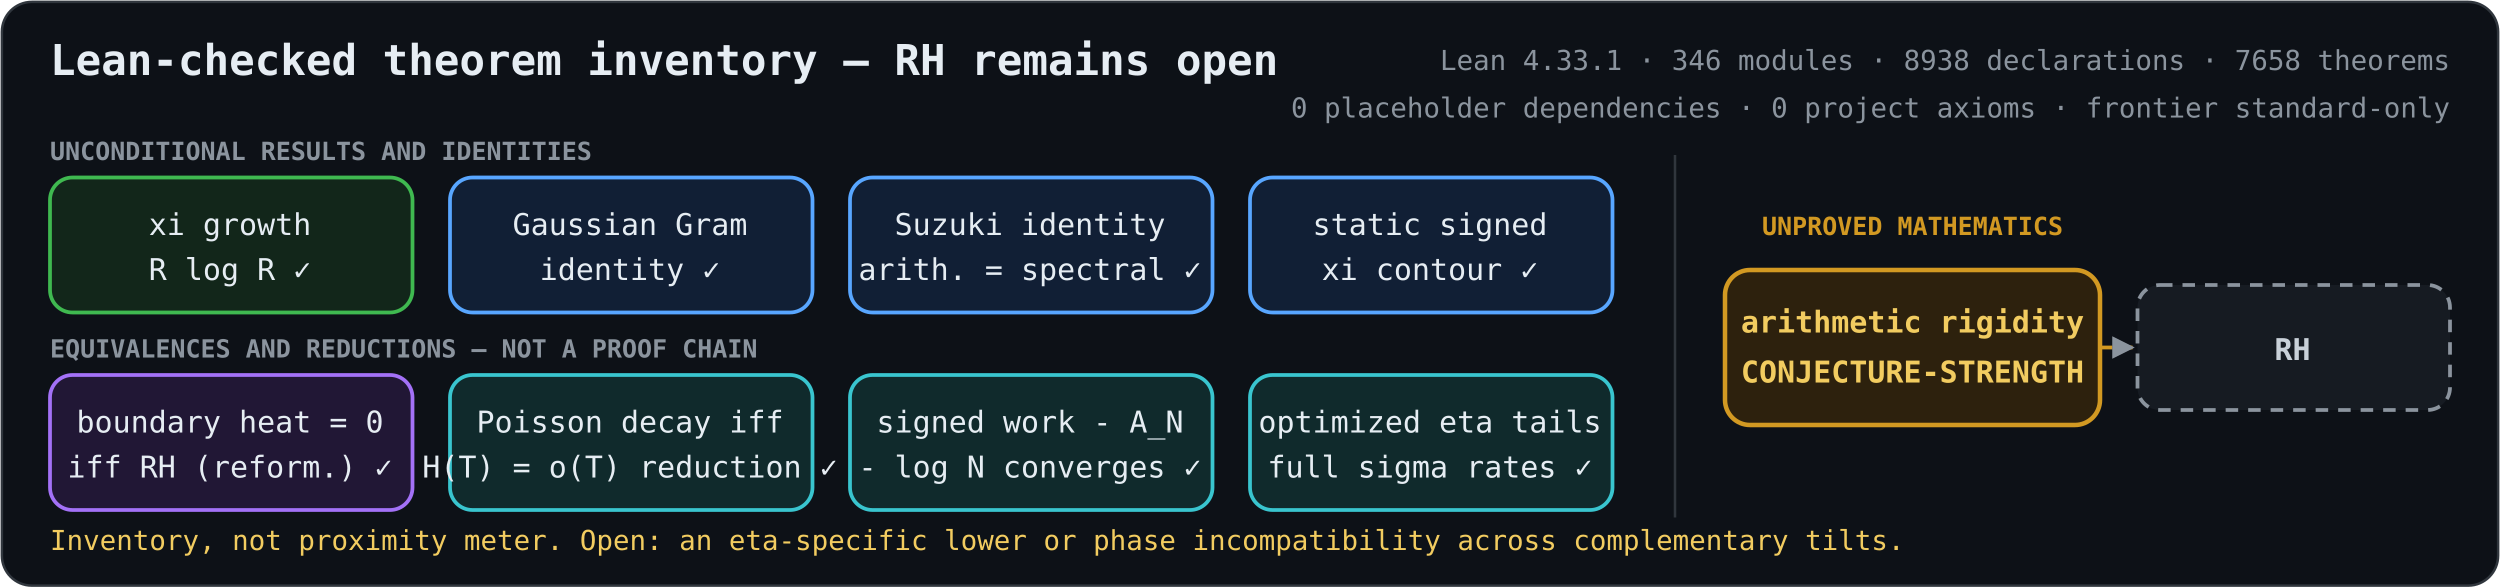
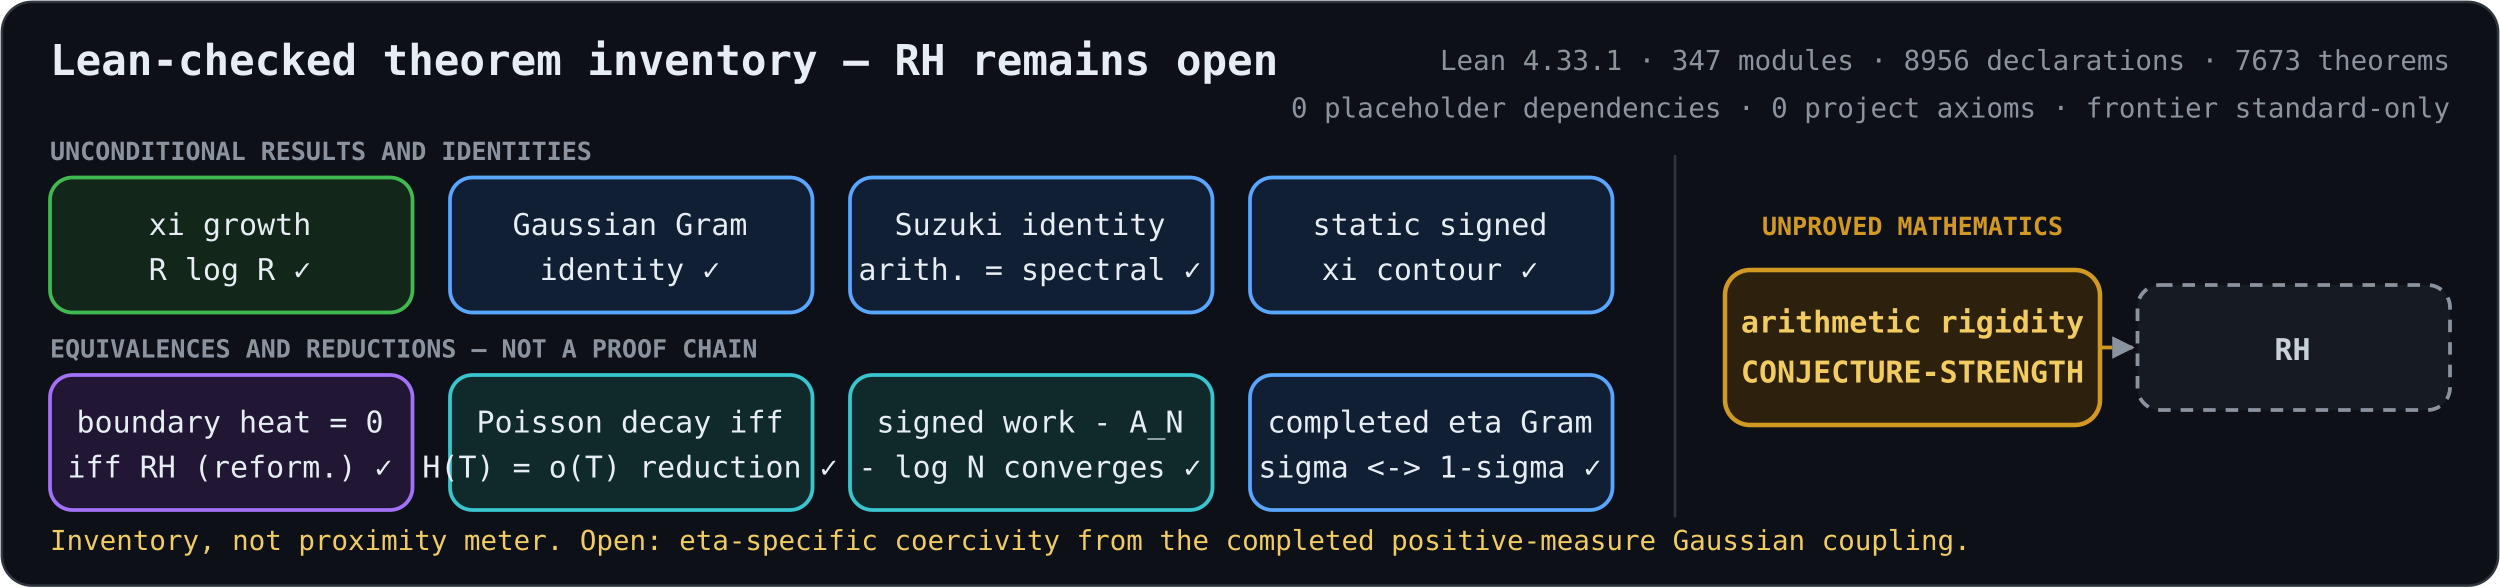
<svg xmlns="http://www.w3.org/2000/svg" role="img" aria-labelledby="title description" viewBox="0 0 1000 235">
  <defs>
    <marker id="arrow" viewBox="0 0 10 10" refX="9" refY="5" markerWidth="6" markerHeight="6" orient="auto-start-reverse">
      <path d="M 0 0 L 10 5 L 0 10 z" fill="#8b949e" />
    </marker>
    <style>
      .bg { fill: #0d1117; stroke: #30363d; }
      text { fill: #e6edf3; font-family: ui-monospace, SFMono-Regular, Menlo, Consolas, monospace; font-size: 12px; text-anchor: middle; }
      .heading { font-size: 17px; font-weight: 700; text-anchor: start; }
      .metrics { fill: #8b949e; font-size: 11px; text-anchor: end; }
      .proved rect { fill: #12261a; stroke: #3fb950; stroke-width: 1.5; }
      .proved.equivalence rect { fill: #211735; stroke: #a371f7; }
      .proved.bridge rect { fill: #111f35; stroke: #58a6ff; }
      .proved.reduction rect { fill: #102a2c; stroke: #39c5cf; }
      .open rect { fill: #2d210d; stroke: #d29922; stroke-width: 1.8; }
      .goal rect { fill: #161b22; stroke: #8b949e; stroke-width: 1.5; stroke-dasharray: 5 4; }
      .open text { fill: #f2cc60; font-weight: 700; }
      .goal text { fill: #c9d1d9; font-weight: 700; }
      .open-edge { fill: none; stroke: #d29922; stroke-width: 1.5; stroke-dasharray: 5 4; marker-end: url(#arrow); }
      .section { fill: #8b949e; font-size: 10px; font-weight: 700; text-anchor: start; }
      .gap-label { fill: #d29922; font-size: 10px; font-weight: 700; }
      .frontier { fill: #f2cc60; font-size: 11px; text-anchor: start; }
    </style>
  </defs>
  <rect class="bg" x="0.75" y="0.75" width="998.5" height="233.5" rx="12" />
  <text class="heading" x="20" y="30">Lean-checked theorem inventory — RH remains open</text>
-   <text class="metrics" x="980" y="28">Lean 4.33.1 · 346 modules · 8938 declarations · 7658 theorems</text>
+   <text class="metrics" x="980" y="28">Lean 4.33.1 · 347 modules · 8956 declarations · 7673 theorems</text>
  <text class="metrics" x="980" y="47">0 placeholder dependencies · 0 project axioms · frontier standard-only</text>
  <text class="section" x="20" y="64">UNCONDITIONAL RESULTS AND IDENTITIES</text>
  <text class="section" x="20" y="143">EQUIVALENCES AND REDUCTIONS — NOT A PROOF CHAIN</text>
  <line x1="670" y1="62" x2="670" y2="207" stroke="#30363d" />
  <text class="gap-label" x="765" y="94">UNPROVED MATHEMATICS</text>
  <path class="open-edge" d="M840 139 H853" />
  <g class="proved unconditional">
    <rect x="20" y="71" width="145" height="54" rx="9" />
    <text x="92" y="94">xi growth</text>
    <text x="92" y="112">R log R  ✓</text>
  </g>
  <g class="proved bridge">
    <rect x="180" y="71" width="145" height="54" rx="9" />
    <text x="252" y="94">Gaussian Gram</text>
    <text x="252" y="112">identity  ✓</text>
  </g>
  <g class="proved bridge">
    <rect x="340" y="71" width="145" height="54" rx="9" />
    <text x="412" y="94">Suzuki identity</text>
    <text x="412" y="112">arith. = spectral  ✓</text>
  </g>
  <g class="proved bridge">
    <rect x="500" y="71" width="145" height="54" rx="9" />
    <text x="572" y="94">static signed</text>
    <text x="572" y="112">xi contour  ✓</text>
  </g>
  <g class="proved equivalence">
    <rect x="20" y="150" width="145" height="54" rx="9" />
    <text x="92" y="173">boundary heat = 0</text>
    <text x="92" y="191">iff RH (reform.)  ✓</text>
  </g>
  <g class="proved reduction">
    <rect x="180" y="150" width="145" height="54" rx="9" />
    <text x="252" y="173">Poisson decay iff</text>
    <text x="252" y="191">H(T) = o(T) reduction  ✓</text>
  </g>
  <g class="proved reduction">
    <rect x="340" y="150" width="145" height="54" rx="9" />
    <text x="412" y="173">signed work - A_N</text>
    <text x="412" y="191">- log N converges  ✓</text>
  </g>
-   <g class="proved reduction">
+   <g class="proved bridge">
    <rect x="500" y="150" width="145" height="54" rx="9" />
-     <text x="572" y="173">optimized eta tails</text>
-     <text x="572" y="191">full sigma rates  ✓</text>
+     <text x="572" y="173">completed eta Gram</text>
+     <text x="572" y="191">sigma &lt;-&gt; 1-sigma  ✓</text>
  </g>
  <g class="open">
    <rect x="690" y="108" width="150" height="62" rx="10" />
    <text x="765" y="133">arithmetic rigidity</text>
    <text x="765" y="153">CONJECTURE-STRENGTH</text>
  </g>
  <g class="goal">
    <rect x="855" y="114" width="125" height="50" rx="9" />
    <text x="917" y="144">RH</text>
  </g>
-   <text class="frontier" x="20" y="220">Inventory, not proximity meter. Open: an eta-specific lower or phase incompatibility across complementary tilts.</text>
+   <text class="frontier" x="20" y="220">Inventory, not proximity meter. Open: eta-specific coercivity from the completed positive-measure Gaussian coupling.</text>
</svg>
